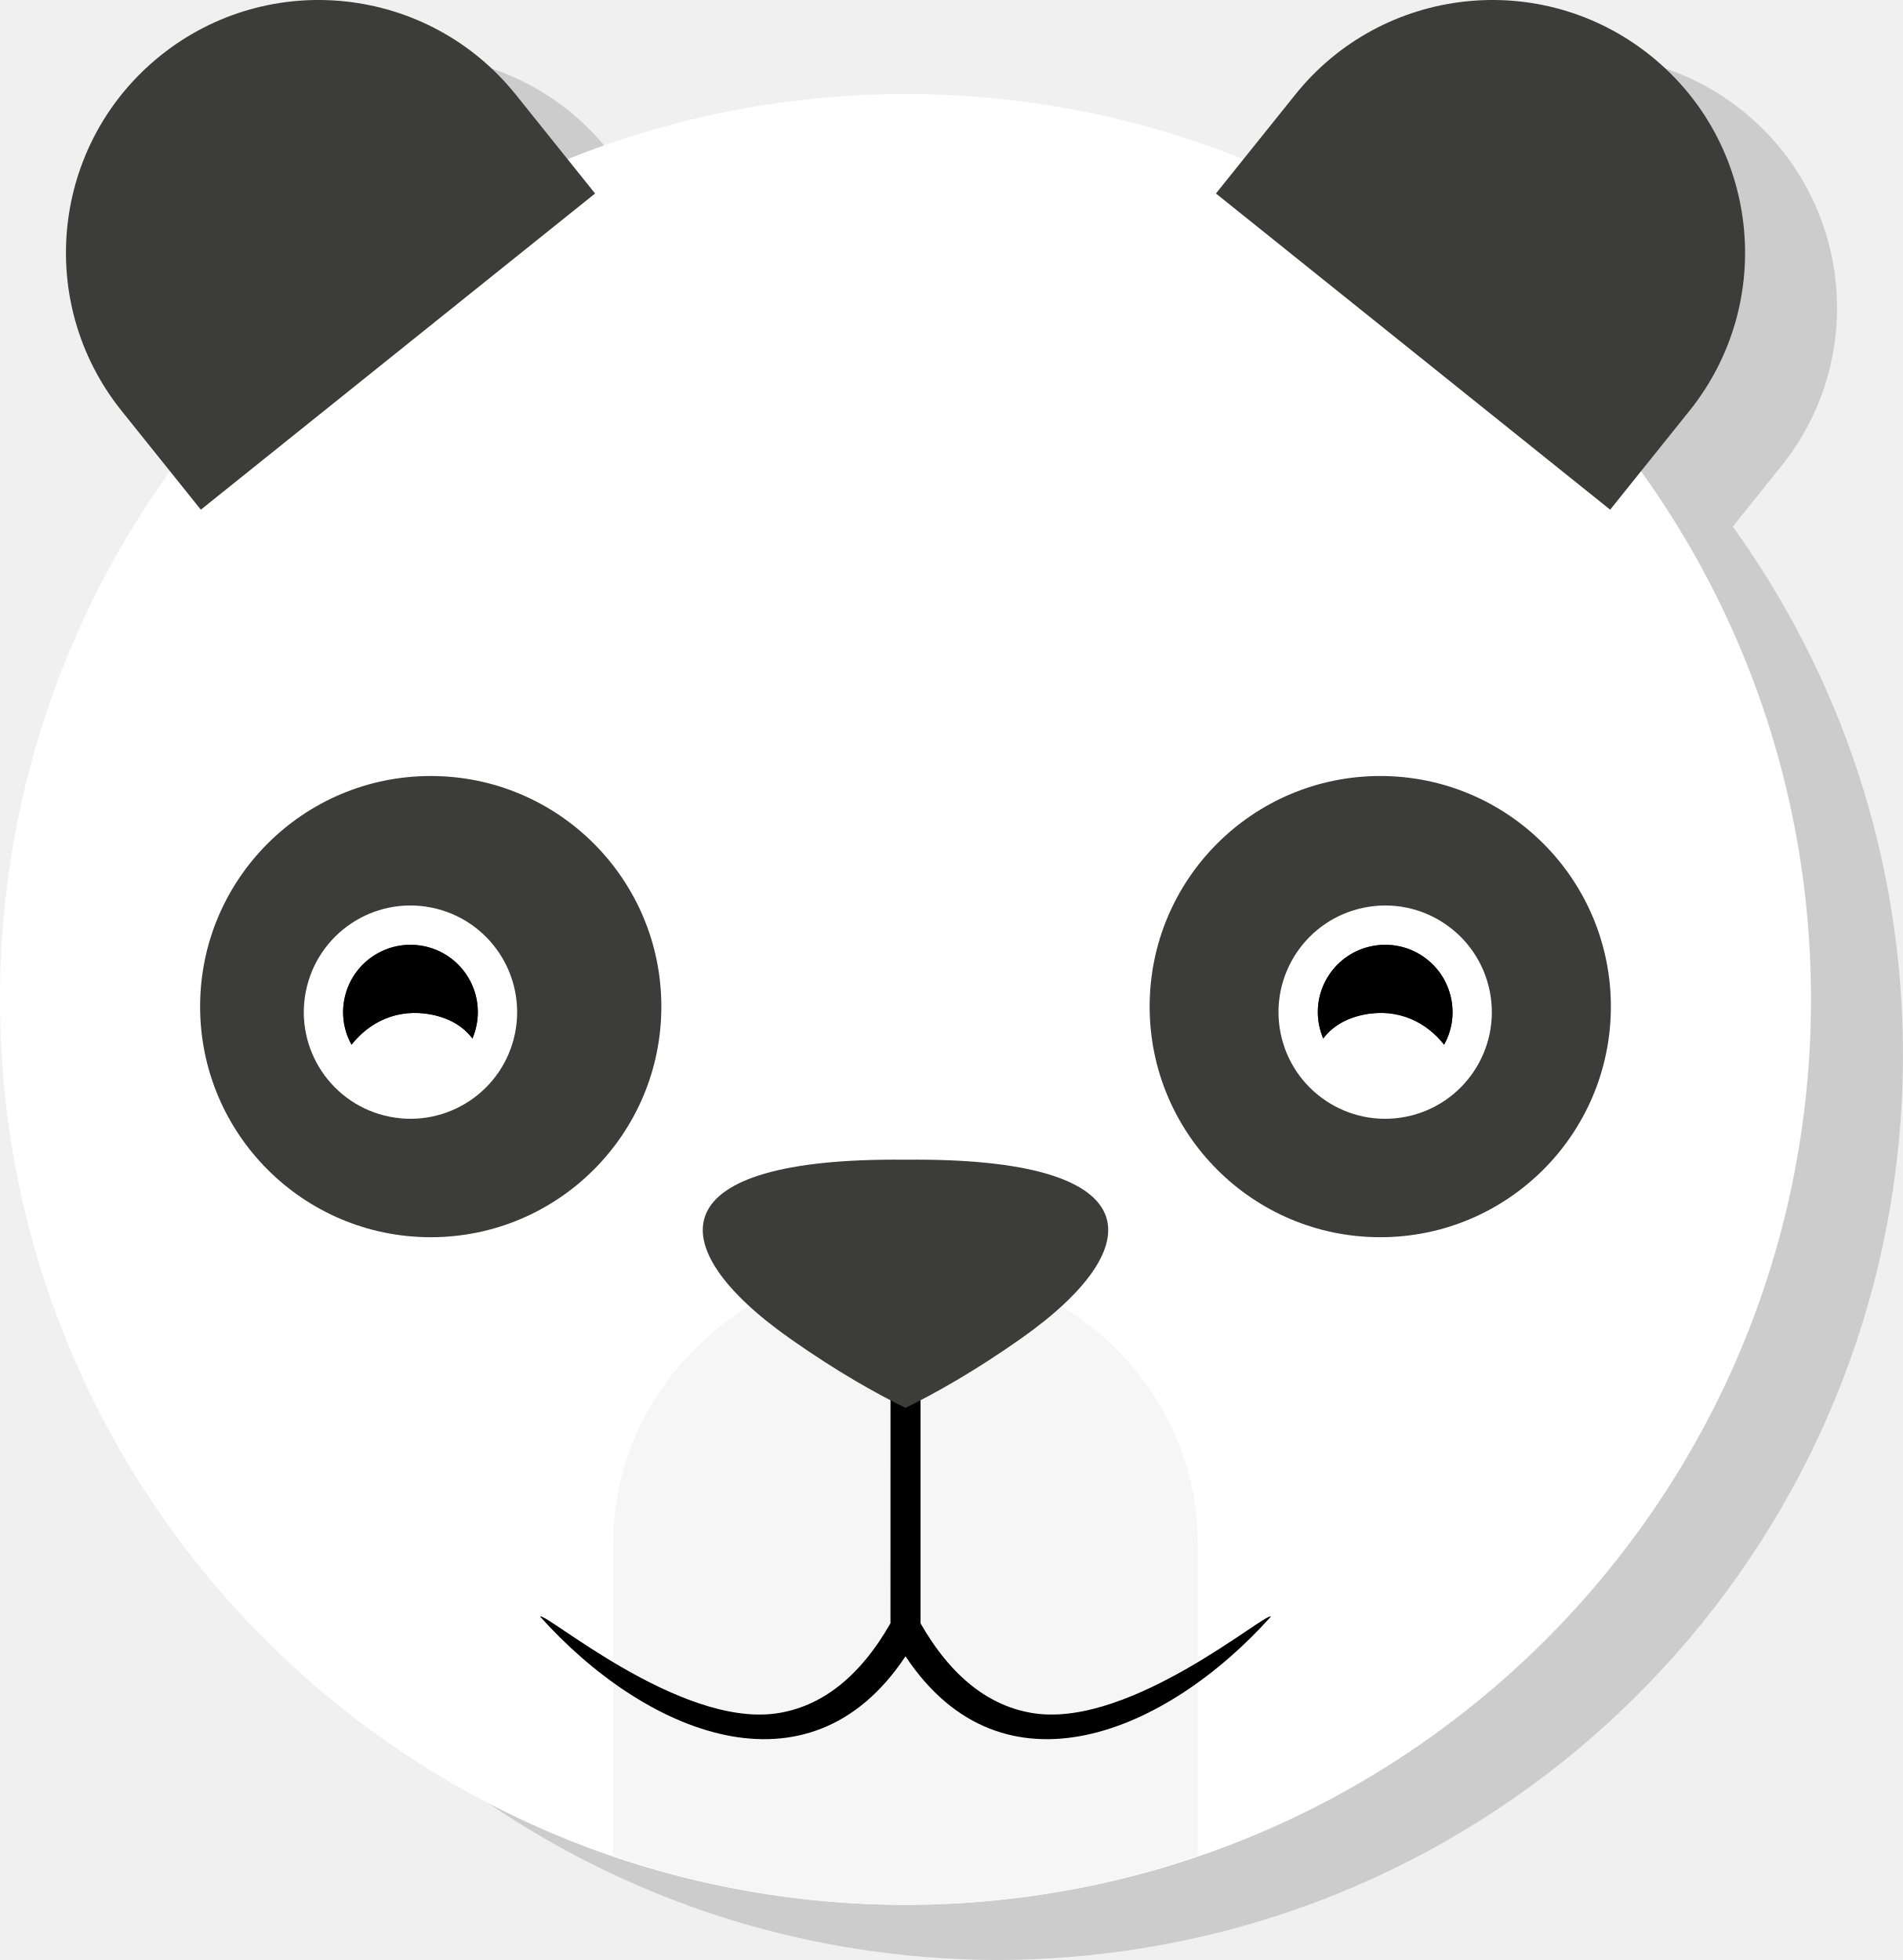
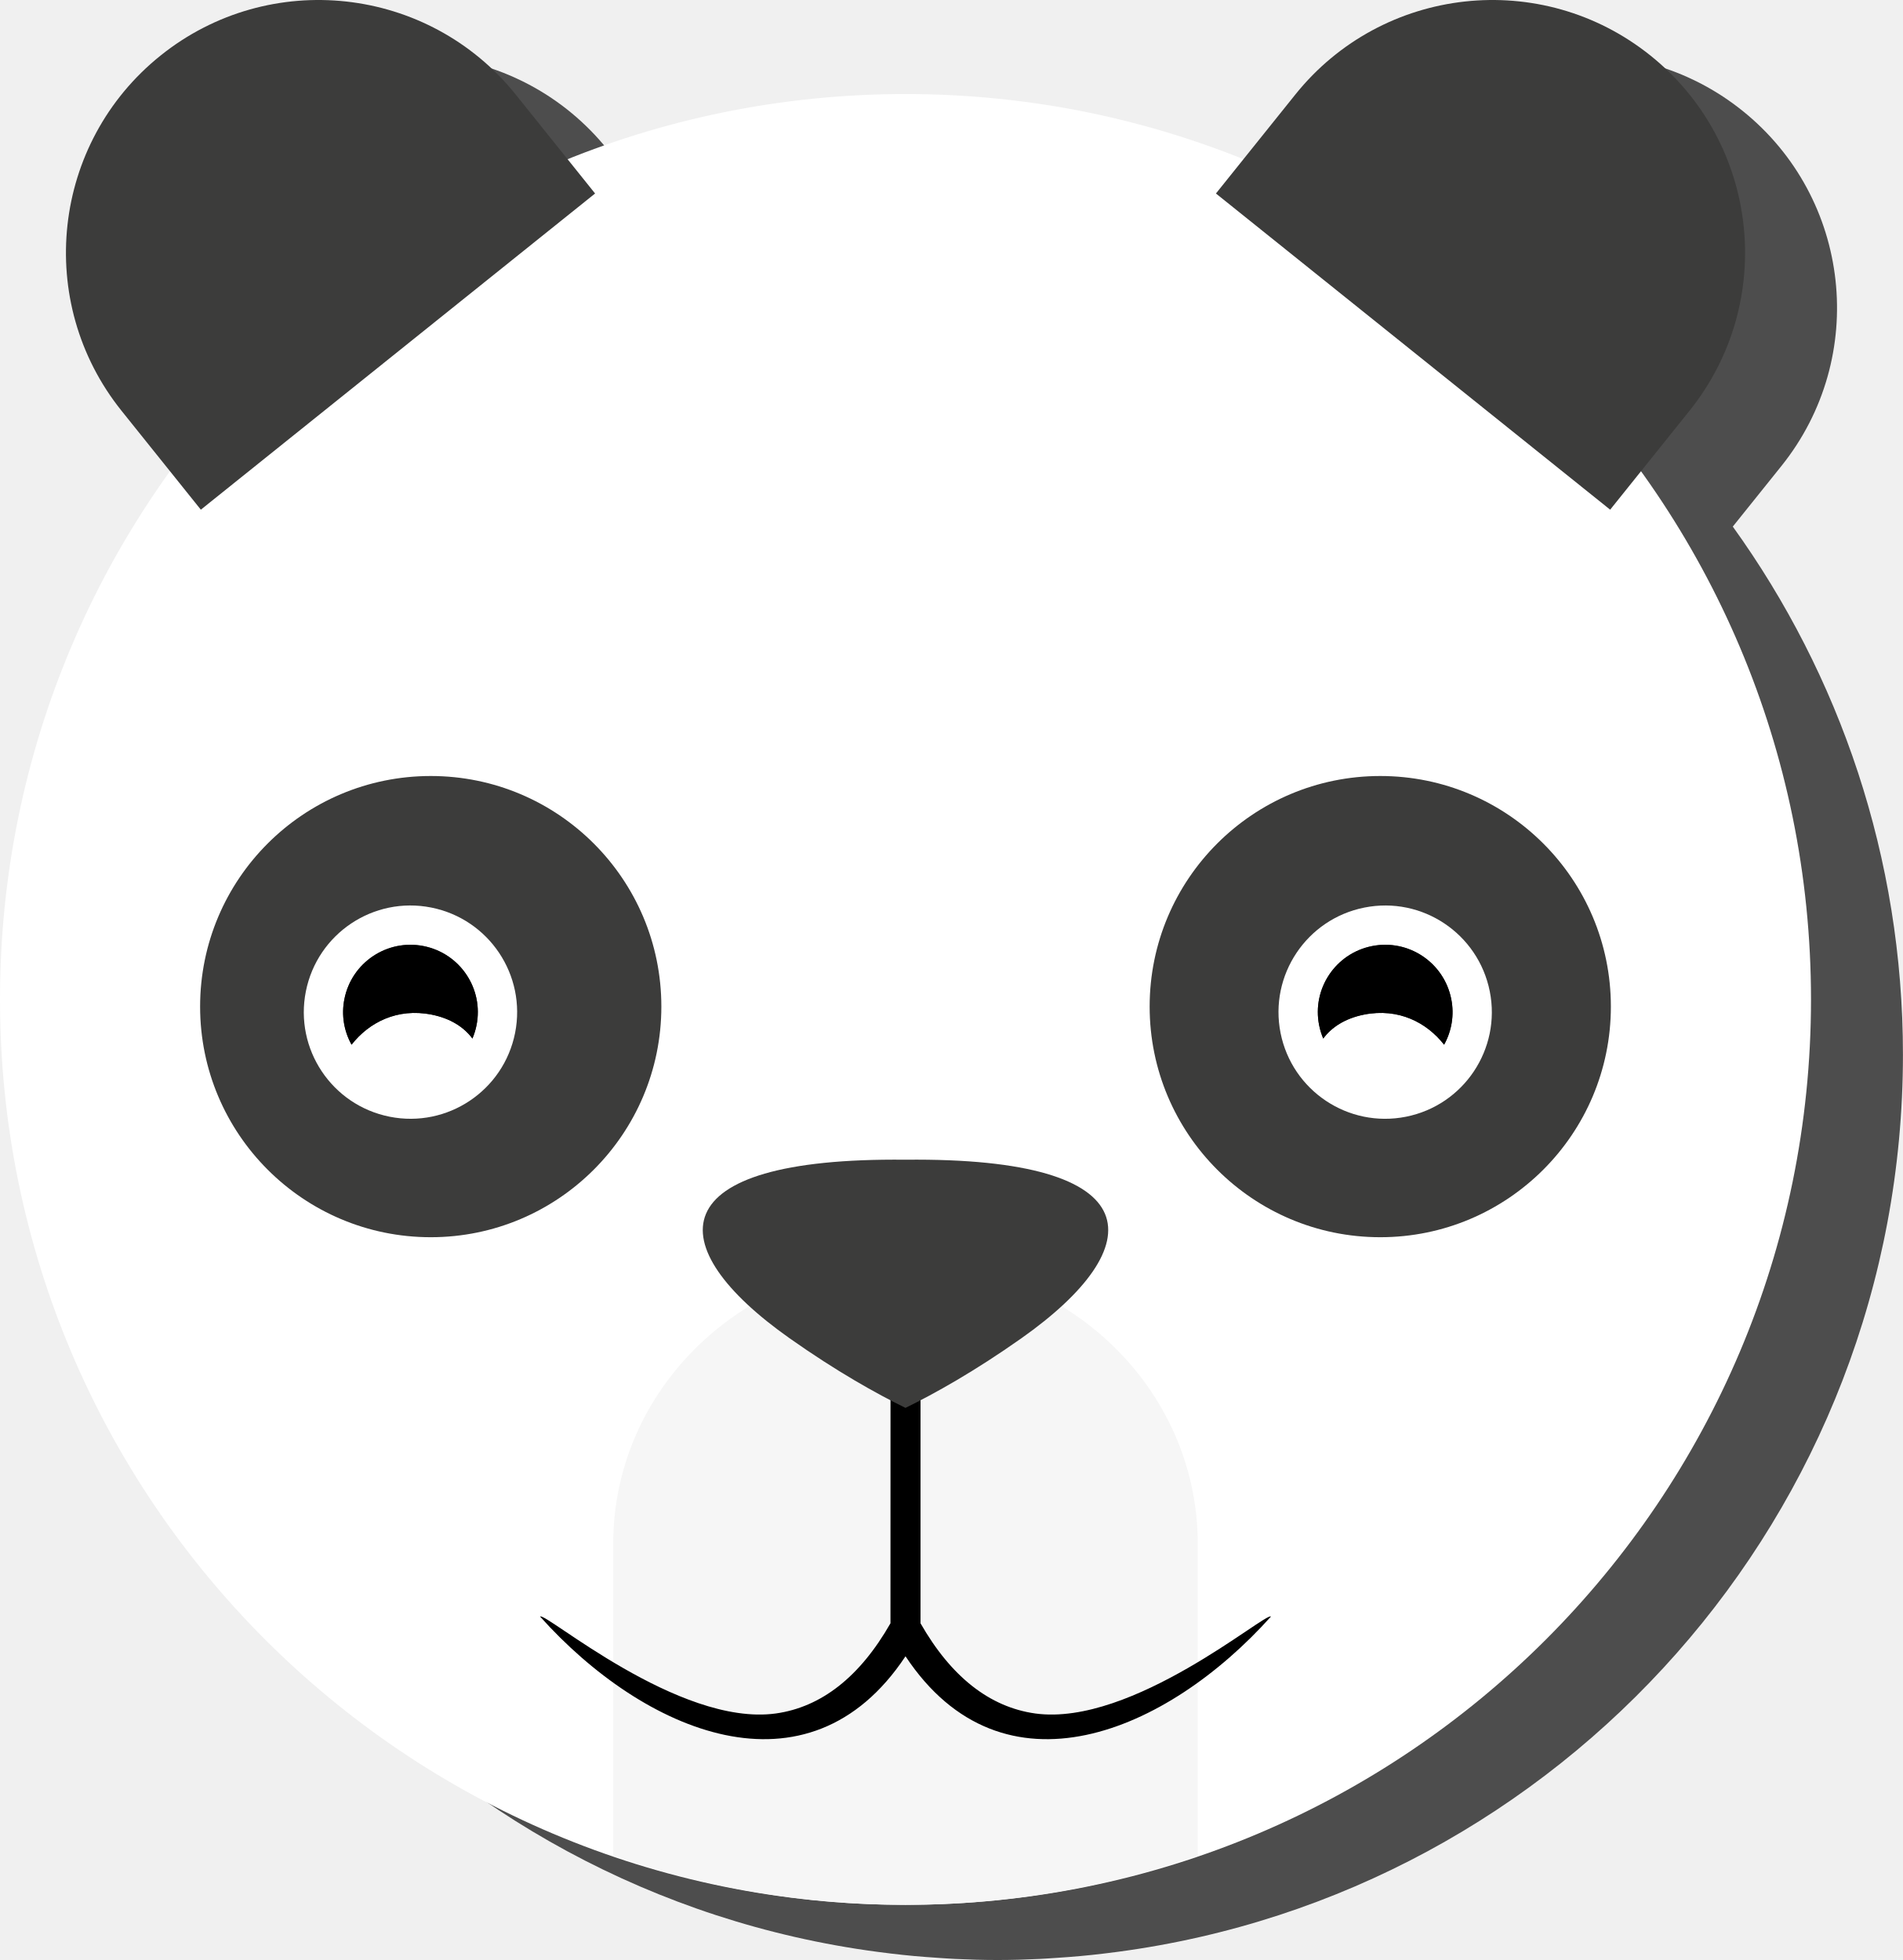
<svg xmlns="http://www.w3.org/2000/svg" width="36.504mm" height="37.603mm" viewBox="0 0 129.344 133.239" id="svg5344" version="1.1">
  <defs id="defs5346" />
  <g id="layer1" transform="translate(216.573,-351.0991)">
-     <g transform="translate(-979.5027,-437.8161)" style="display:inline" id="g5269">
-       <g style="fill:#cccccc" transform="matrix(1.25,0,0,-1.25,884.0161,820.5896)" id="g86">
-         <path d="m 0,0 c 4.747,5.92 3.799,14.566 -2.121,19.317 -5.919,4.748 -14.567,3.798 -19.316,-2.122 l -2.827,-3.524 c -5.676,2.285 -11.872,3.555 -18.367,3.555 -6.495,0 -12.689,-1.27 -18.367,-3.555 l -2.826,3.524 c -4.75,5.92 -13.398,6.87 -19.317,2.122 C -89.061,14.566 -90.008,5.92 -85.262,0 l 2.645,-3.298 c -5.816,-8.085 -9.252,-17.996 -9.252,-28.716 0,-24.971 18.593,-45.587 42.687,-48.791 0.257,-0.035 0.514,-0.067 0.772,-0.098 0.42,-0.049 0.84,-0.096 1.262,-0.134 0.426,-0.039 0.856,-0.069 1.286,-0.098 0.308,-0.02 0.615,-0.045 0.924,-0.058 0.765,-0.036 1.534,-0.059 2.307,-0.059 0.774,0 1.541,0.023 2.306,0.059 0.311,0.013 0.62,0.039 0.929,0.058 0.428,0.029 0.854,0.058 1.278,0.098 0.427,0.038 0.85,0.085 1.273,0.135 0.252,0.03 0.503,0.061 0.753,0.095 24.1,3.201 42.698,23.818 42.698,48.793 0,10.72 -3.436,20.631 -9.252,28.716 L 0,0 Z" style="fill:#cccccc;fill-opacity:1;fill-rule:evenodd;stroke:none" id="path88" />
+     <g id="g4188">
+       <g style="fill:#4d4d4d" transform="matrix(1.25,0,0,-1.25,-95.48654,382.7736)" id="g86">
+         <path d="m 0,0 c 4.747,5.92 3.799,14.566 -2.121,19.317 -5.919,4.748 -14.567,3.798 -19.316,-2.122 l -2.827,-3.524 c -5.676,2.285 -11.872,3.555 -18.367,3.555 -6.495,0 -12.689,-1.27 -18.367,-3.555 l -2.826,3.524 c -4.75,5.92 -13.398,6.87 -19.317,2.122 C -89.061,14.566 -90.008,5.92 -85.262,0 l 2.645,-3.298 c -5.816,-8.085 -9.252,-17.996 -9.252,-28.716 0,-24.971 18.593,-45.587 42.687,-48.791 0.257,-0.035 0.514,-0.067 0.772,-0.098 0.42,-0.049 0.84,-0.096 1.262,-0.134 0.426,-0.039 0.856,-0.069 1.286,-0.098 0.308,-0.02 0.615,-0.045 0.924,-0.058 0.765,-0.036 1.534,-0.059 2.307,-0.059 0.774,0 1.541,0.023 2.306,0.059 0.311,0.013 0.62,0.039 0.929,0.058 0.428,0.029 0.854,0.058 1.278,0.098 0.427,0.038 0.85,0.085 1.273,0.135 0.252,0.03 0.503,0.061 0.753,0.095 24.1,3.201 42.698,23.818 42.698,48.793 0,10.72 -3.436,20.631 -9.252,28.716 L 0,0 Z" style="fill:#4d4d4d;fill-opacity:1;fill-rule:evenodd;stroke:none" id="path88" />
      </g>
-       <g id="g8889" transform="matrix(1.25,0,0,-1.25,0,1000)">
+       <g id="g8889" transform="matrix(1.25,0,0,-1.25,-979.5027,562.1839)">
        <g id="g1498" transform="translate(610.3437,114.5146)">
          <path d="M 0,0 C 0,27.193 22.044,49.239 49.238,49.239 76.432,49.239 98.476,27.193 98.476,0 98.476,-27.194 76.432,-49.238 49.238,-49.238 22.044,-49.238 0,-27.194 0,0" style="fill:#ffffff;fill-opacity:1;fill-rule:nonzero;stroke:none" id="path1500" />
        </g>
        <g id="g1502" transform="translate(621.2246,114.127)">
          <path d="m 0,0 c 0,6.926 5.615,12.539 12.542,12.539 6.921,0 12.539,-5.613 12.539,-12.539 0,-6.926 -5.618,-12.543 -12.539,-12.543 C 5.615,-12.543 0,-6.926 0,0" style="fill:#3c3c3b;fill-opacity:1;fill-rule:nonzero;stroke:none" id="path1504" />
        </g>
        <g id="g1506" transform="translate(672.8574,114.127)">
          <path d="M 0,0 C 0,6.926 5.615,12.539 12.541,12.539 19.462,12.539 25.08,6.926 25.08,0 25.08,-6.926 19.462,-12.543 12.541,-12.543 5.615,-12.543 0,-6.926 0,0" style="fill:#3c3c3b;fill-opacity:1;fill-rule:nonzero;stroke:none" id="path1508" />
        </g>
        <g id="g1510" transform="translate(659.582,100.1953)">
          <path d="m 0,0 c -8.777,0 -15.894,-6.841 -15.894,-15.282 l 0,-16.958 c 4.96,-1.733 10.312,-2.679 15.894,-2.679 5.58,0 10.931,0.946 15.891,2.679 l 0,16.958 C 15.891,-6.841 8.775,0 0,0" style="fill:#f6f6f6;fill-opacity:1;fill-rule:nonzero;stroke:none" id="path1512" />
        </g>
        <g id="g1514" transform="translate(619.0723,165.8457)">
          <path d="M 0,0 C 5.919,4.748 14.566,3.798 19.316,-2.122 L 23.63,-7.501 2.192,-24.696 -2.121,-19.317 C -6.867,-13.397 -5.92,-4.751 0,0" style="fill:#3c3c3b;fill-opacity:1;fill-rule:nonzero;stroke:none" id="path1516" />
        </g>
        <g id="g1518" transform="translate(700.0918,165.8457)">
          <path d="m 0,0 c -5.919,4.748 -14.567,3.798 -19.315,-2.122 l -4.315,-5.379 21.437,-17.195 4.314,5.379 C 6.868,-13.397 5.92,-4.751 0,0" style="fill:#3c3c3b;fill-opacity:1;fill-rule:nonzero;stroke:none" id="path1520" />
        </g>
        <g id="g1522" transform="translate(629.0713,114.5391)">
          <path d="M 0,0 C 0.395,1.983 2.322,3.272 4.305,2.878 6.291,2.483 7.58,0.556 7.184,-1.429 7.133,-1.683 7.057,-1.923 6.961,-2.151 6.5,-1.532 5.775,-1.056 4.738,-0.849 2.869,-0.479 1.336,-1.274 0.389,-2.485 -0.018,-1.755 -0.178,-0.882 0,0 m 2.461,-6.402 c 3.141,-0.625 6.193,1.414 6.82,4.555 C 9.904,1.296 7.865,4.347 4.723,4.973 1.582,5.599 -1.469,3.559 -2.096,0.417 -2.721,-2.724 -0.682,-5.777 2.461,-6.402" style="fill:#ffffff;fill-opacity:1;fill-rule:nonzero;stroke:none" id="path1524" />
        </g>
        <g id="g1526" transform="translate(633.8096,113.6904)">
          <path d="M 0,0 C 1.037,-0.207 1.762,-0.684 2.223,-1.303 2.318,-1.074 2.395,-0.834 2.445,-0.58 2.842,1.404 1.553,3.332 -0.434,3.727 -2.416,4.121 -4.344,2.832 -4.738,0.849 -4.916,-0.033 -4.756,-0.906 -4.35,-1.637 -3.402,-0.426 -1.869,0.369 0,0" style="fill:#000000;fill-opacity:1;fill-rule:nonzero;stroke:none" id="path1528" />
        </g>
        <g id="g1530" transform="translate(688.8682,112.0537)">
          <path d="M 0,0 C -0.947,1.211 -2.48,2.006 -4.35,1.637 -5.387,1.43 -6.111,0.953 -6.572,0.334 -6.668,0.562 -6.744,0.803 -6.795,1.057 -7.191,3.041 -5.902,4.969 -3.916,5.363 -1.934,5.758 -0.006,4.469 0.389,2.485 0.566,1.604 0.406,0.73 0,0 M 2.484,2.902 C 1.857,6.044 -1.193,8.084 -4.334,7.458 -7.477,6.832 -9.516,3.781 -8.893,0.639 c 0.627,-3.142 3.68,-5.181 6.821,-4.556 3.142,0.625 5.181,3.679 4.556,6.819" style="fill:#ffffff;fill-opacity:1;fill-rule:nonzero;stroke:none" id="path1532" />
        </g>
        <g id="g1534" transform="translate(684.5186,113.6904)">
          <path d="m 0,0 c -1.037,-0.207 -1.762,-0.684 -2.223,-1.303 -0.095,0.229 -0.172,0.469 -0.222,0.723 -0.397,1.984 0.892,3.912 2.879,4.307 C 2.416,4.121 4.344,2.832 4.738,0.849 4.916,-0.033 4.756,-0.906 4.35,-1.637 3.402,-0.426 1.869,0.369 0,0" style="fill:#000000;fill-opacity:1;fill-rule:nonzero;stroke:none" id="path1536" />
        </g>
        <g id="g1538" transform="translate(659.582,93.4072)">
          <path d="m 0,0 c -0.273,0.015 -0.547,0.023 -0.816,0.027 l -0.002,-12.846 c -1.661,-2.911 -3.76,-4.561 -6.244,-4.906 -5.276,-0.718 -12.543,5.54 -12.809,5.272 5.625,-6.279 14.56,-10.171 19.871,-2.16 5.311,-8.011 14.244,-4.119 19.871,2.16 -0.266,0.268 -7.533,-5.99 -12.81,-5.272 -2.483,0.345 -4.582,1.995 -6.245,4.906 l 0,12.846 C 0.545,0.023 0.271,0.015 0,0" style="fill:#000000;fill-opacity:1;fill-rule:evenodd;stroke:none" id="path1540" />
        </g>
        <g id="g1542" transform="translate(659.5801,105.7988)">
          <path d="m 0,0 c -13.467,0.142 -13.35,-4.736 -6.305,-9.708 2.567,-1.812 4.737,-3.021 6.305,-3.788 1.568,0.767 3.74,1.976 6.307,3.788 C 13.352,-4.736 13.469,0.142 0,0" style="fill:#3c3c3b;fill-opacity:1;fill-rule:evenodd;stroke:none" id="path1544" />
        </g>
      </g>
    </g>
  </g>
</svg>
